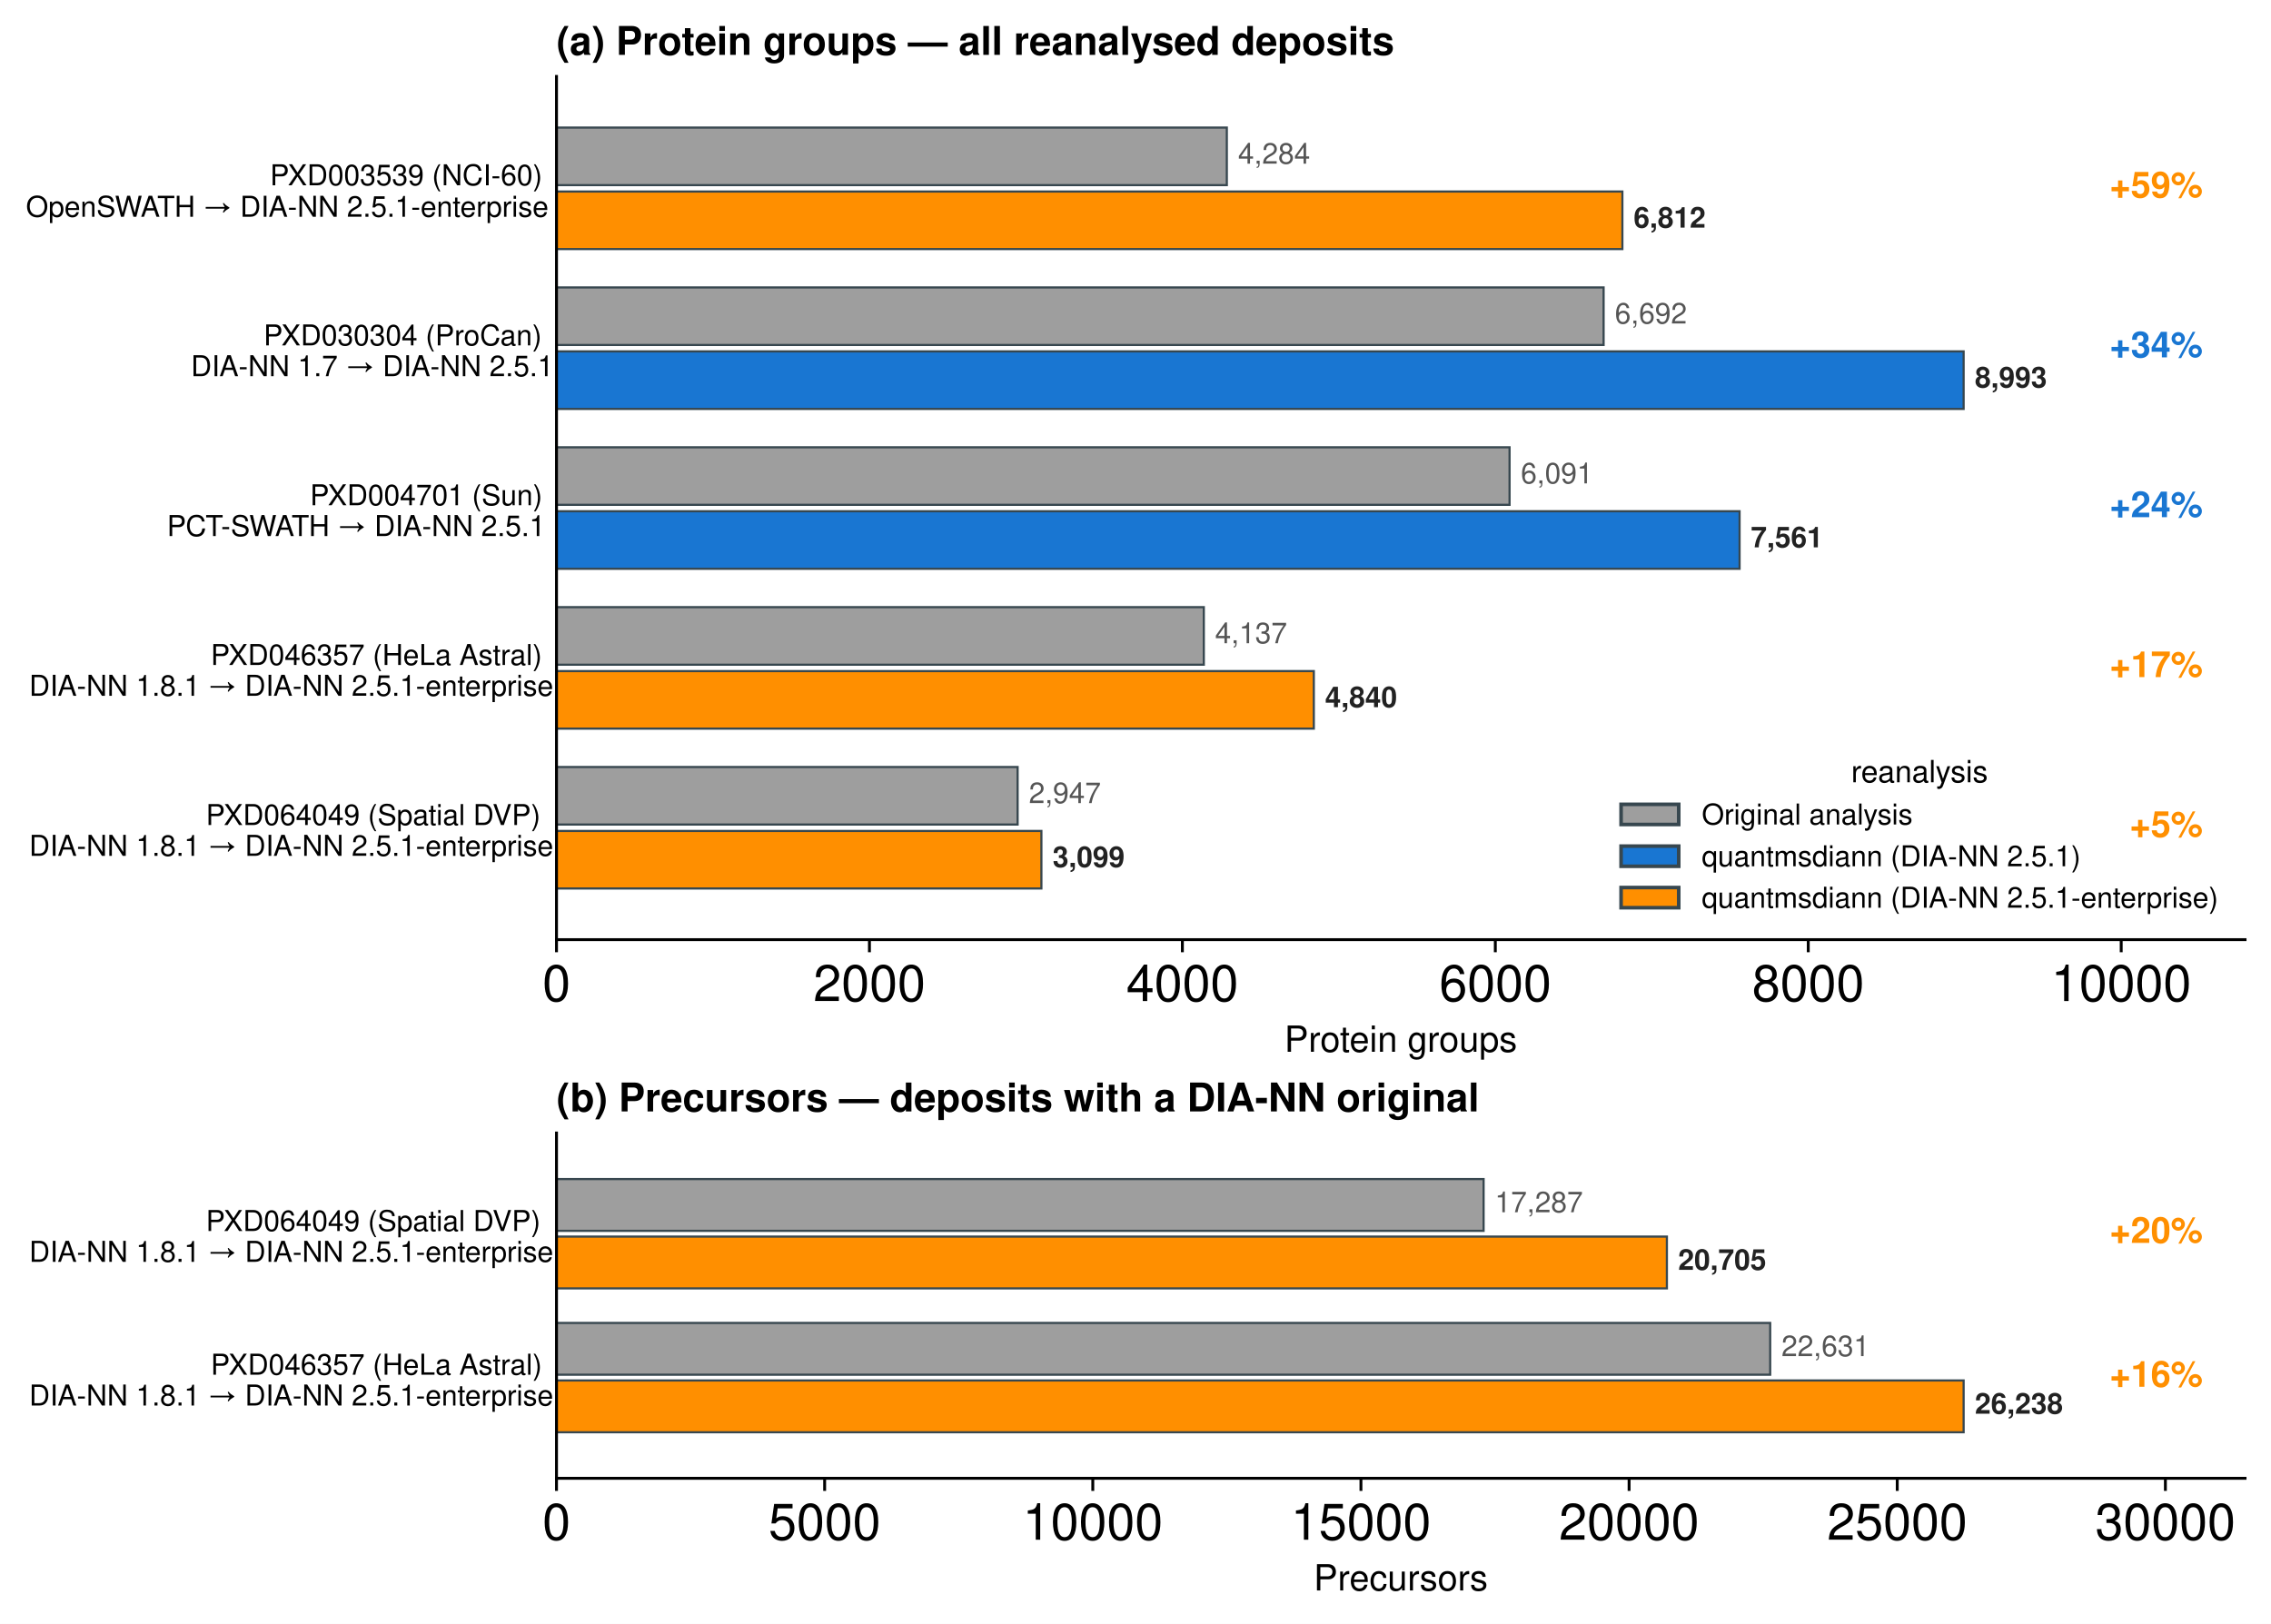
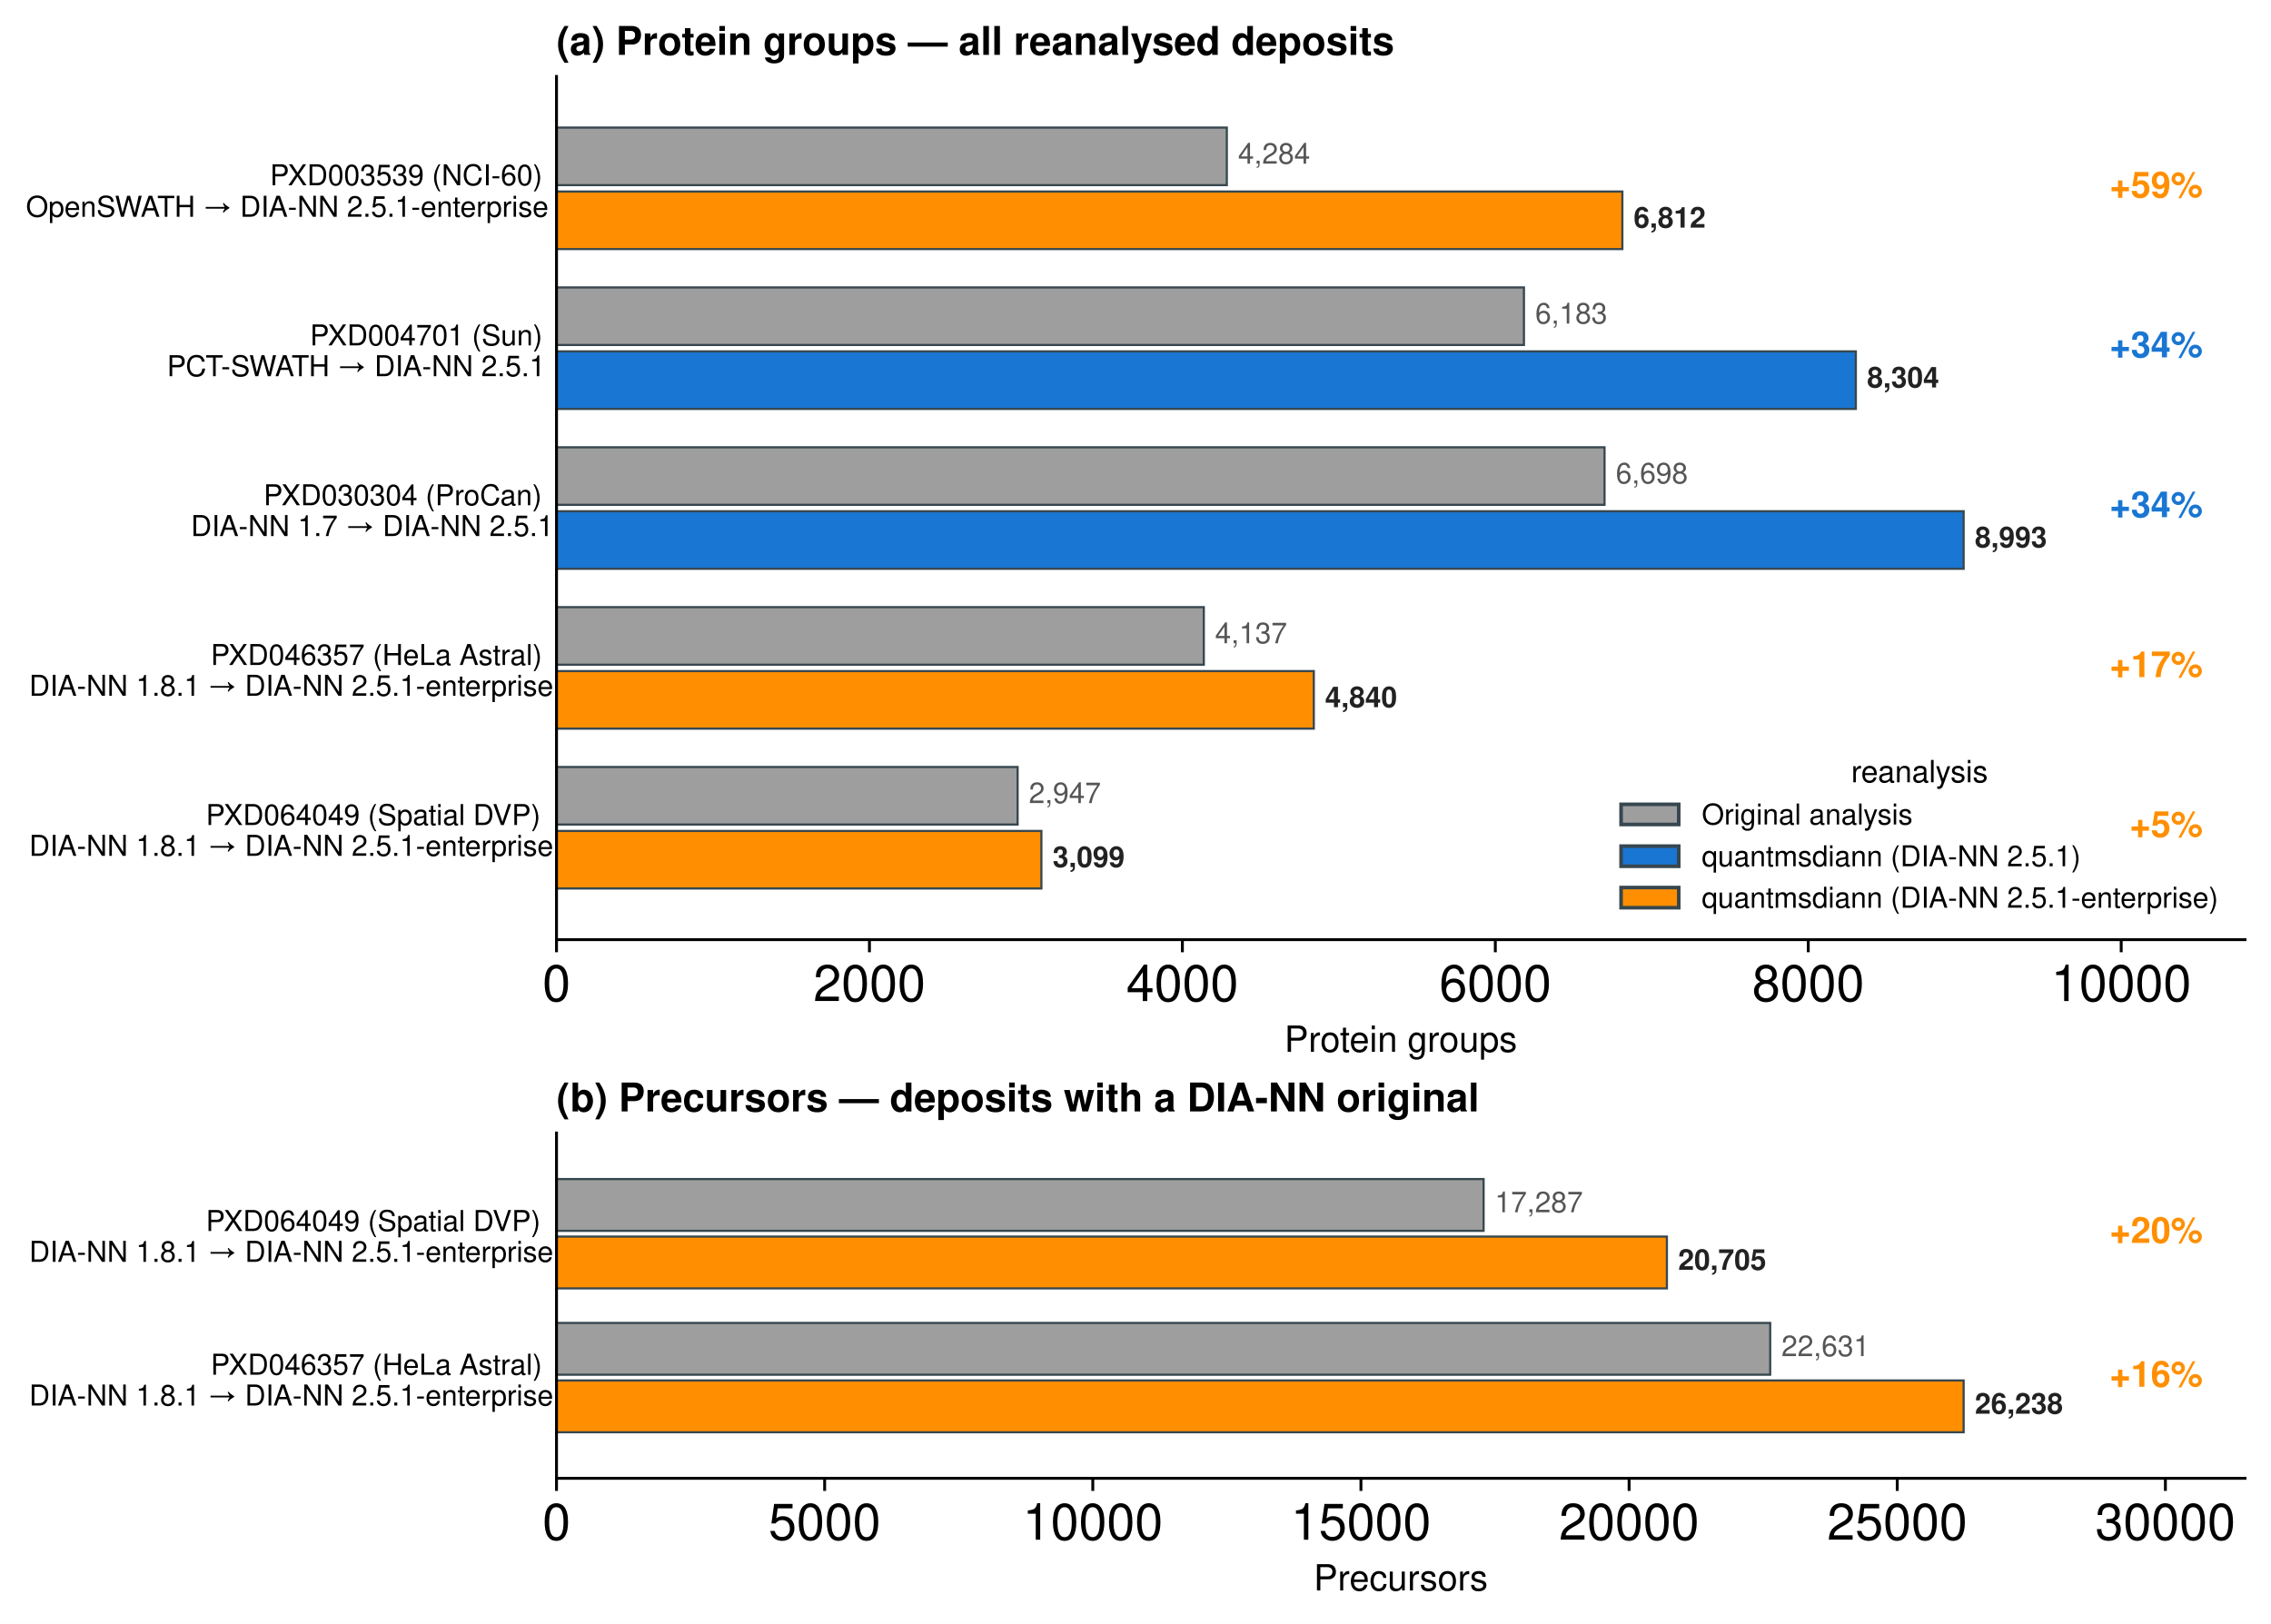
<svg xmlns="http://www.w3.org/2000/svg" xmlns:xlink="http://www.w3.org/1999/xlink" width="630.395pt" height="450.827pt" viewBox="0 0 630.395 450.827" version="1.1">
  <defs>
    <style type="text/css">*{stroke-linejoin: round; stroke-linecap: butt}</style>
  </defs>
  <g id="figure_1">
    <g id="patch_1">
      <path d="M 0 450.827  L 630.395 450.827  L 630.395 0  L 0 0  z " style="fill: #ffffff" />
    </g>
    <g id="axes_1">
      <g id="patch_2">
        <path d="M 154.475 260.868  L 623.195 260.868  L 623.195 21.22  L 154.475 21.22  z " style="fill: #ffffff" />
      </g>
      <g id="matplotlib.axis_1">
        <g id="xtick_1">
          <g id="line2d_1">
            <defs>
-               <path id="m97f3259c94" d="M 0 0  L 0 3.5  " style="stroke: #000000; stroke-width: 0.8" />
+               <path id="m7d3e5db36c" d="M 0 0  L 0 3.5  " style="stroke: #000000; stroke-width: 0.8" />
            </defs>
            <g>
-               <use xlink:href="#m97f3259c94" x="154.475" y="260.868" style="stroke: #000000; stroke-width: 0.8" />
+               <use xlink:href="#m7d3e5db36c" x="154.475" y="260.868" style="stroke: #000000; stroke-width: 0.8" />
            </g>
          </g>
          <g id="text_1">
            <text style="font-size: 14px; font-family: 'Helvetica', 'Arial', 'DejaVu Sans', sans-serif; text-anchor: middle" x="154.475" y="277.911" transform="rotate(-0 154.475 277.9108)">0</text>
          </g>
        </g>
        <g id="xtick_2">
          <g id="line2d_2">
            <g>
-               <use xlink:href="#m97f3259c94" x="241.343" y="260.868" style="stroke: #000000; stroke-width: 0.8" />
+               <use xlink:href="#m7d3e5db36c" x="241.343" y="260.868" style="stroke: #000000; stroke-width: 0.8" />
            </g>
          </g>
          <g id="text_2">
            <text style="font-size: 14px; font-family: 'Helvetica', 'Arial', 'DejaVu Sans', sans-serif; text-anchor: middle" x="241.343" y="277.911" transform="rotate(-0 241.3426 277.9108)">2000</text>
          </g>
        </g>
        <g id="xtick_3">
          <g id="line2d_3">
            <g>
-               <use xlink:href="#m97f3259c94" x="328.21" y="260.868" style="stroke: #000000; stroke-width: 0.8" />
+               <use xlink:href="#m7d3e5db36c" x="328.21" y="260.868" style="stroke: #000000; stroke-width: 0.8" />
            </g>
          </g>
          <g id="text_3">
            <text style="font-size: 14px; font-family: 'Helvetica', 'Arial', 'DejaVu Sans', sans-serif; text-anchor: middle" x="328.21" y="277.911" transform="rotate(-0 328.2101 277.9108)">4000</text>
          </g>
        </g>
        <g id="xtick_4">
          <g id="line2d_4">
            <g>
-               <use xlink:href="#m97f3259c94" x="415.078" y="260.868" style="stroke: #000000; stroke-width: 0.8" />
+               <use xlink:href="#m7d3e5db36c" x="415.078" y="260.868" style="stroke: #000000; stroke-width: 0.8" />
            </g>
          </g>
          <g id="text_4">
            <text style="font-size: 14px; font-family: 'Helvetica', 'Arial', 'DejaVu Sans', sans-serif; text-anchor: middle" x="415.078" y="277.911" transform="rotate(-0 415.0777 277.9108)">6000</text>
          </g>
        </g>
        <g id="xtick_5">
          <g id="line2d_5">
            <g>
-               <use xlink:href="#m97f3259c94" x="501.945" y="260.868" style="stroke: #000000; stroke-width: 0.8" />
+               <use xlink:href="#m7d3e5db36c" x="501.945" y="260.868" style="stroke: #000000; stroke-width: 0.8" />
            </g>
          </g>
          <g id="text_5">
            <text style="font-size: 14px; font-family: 'Helvetica', 'Arial', 'DejaVu Sans', sans-serif; text-anchor: middle" x="501.945" y="277.911" transform="rotate(-0 501.9453 277.9108)">8000</text>
          </g>
        </g>
        <g id="xtick_6">
          <g id="line2d_6">
            <g>
-               <use xlink:href="#m97f3259c94" x="588.813" y="260.868" style="stroke: #000000; stroke-width: 0.8" />
+               <use xlink:href="#m7d3e5db36c" x="588.813" y="260.868" style="stroke: #000000; stroke-width: 0.8" />
            </g>
          </g>
          <g id="text_6">
            <text style="font-size: 14px; font-family: 'Helvetica', 'Arial', 'DejaVu Sans', sans-serif; text-anchor: middle" x="588.813" y="277.911" transform="rotate(-0 588.8128 277.9108)">10000</text>
          </g>
        </g>
        <g id="text_7">
          <text style="font-size: 10px; font-family: 'Helvetica', 'Arial', 'DejaVu Sans', sans-serif; text-anchor: middle" x="388.835" y="292.002" transform="rotate(-0 388.835 292.0023)">Protein groups</text>
        </g>
      </g>
      <g id="matplotlib.axis_2">
        <g id="ytick_1">
          <g id="line2d_7" />
          <g id="text_8">
            <text style="font-size: 8px; font-family: 'Helvetica', 'Arial', 'DejaVu Sans', sans-serif" transform="translate(57.15 229.0468)">PXD064049 (Spatial DVP)</text>
            <text style="font-size: 8px; font-family: 'Helvetica', 'Arial', 'DejaVu Sans', sans-serif" transform="translate(8.0875 237.6008)">DIA-NN 1.8.1 → DIA-NN 2.5.1-enterprise</text>
          </g>
        </g>
        <g id="ytick_2">
          <g id="line2d_8" />
          <g id="text_9">
            <text style="font-size: 8px; font-family: 'Helvetica', 'Arial', 'DejaVu Sans', sans-serif" transform="translate(58.4875 184.6188)">PXD046357 (HeLa Astral)</text>
            <text style="font-size: 8px; font-family: 'Helvetica', 'Arial', 'DejaVu Sans', sans-serif" transform="translate(8.0875 193.1728)">DIA-NN 1.8.1 → DIA-NN 2.5.1-enterprise</text>
          </g>
        </g>
        <g id="ytick_3">
          <g id="line2d_9" />
          <g id="text_10">
-             <text style="font-size: 8px; font-family: 'Helvetica', 'Arial', 'DejaVu Sans', sans-serif" transform="translate(86.04875 140.2707)">PXD004701 (Sun)</text>
-             <text style="font-size: 8px; font-family: 'Helvetica', 'Arial', 'DejaVu Sans', sans-serif" transform="translate(46.34 148.8247)">PCT-SWATH → DIA-NN 2.5.1</text>
+             <text style="font-size: 8px; font-family: 'Helvetica', 'Arial', 'DejaVu Sans', sans-serif" transform="translate(73.15875 140.2707)">PXD030304 (ProCan)</text>
+             <text style="font-size: 8px; font-family: 'Helvetica', 'Arial', 'DejaVu Sans', sans-serif" transform="translate(52.99375 148.8247)">DIA-NN 1.7 → DIA-NN 2.5.1</text>
          </g>
        </g>
        <g id="ytick_4">
          <g id="line2d_10" />
          <g id="text_11">
-             <text style="font-size: 8px; font-family: 'Helvetica', 'Arial', 'DejaVu Sans', sans-serif" transform="translate(73.15875 95.89139)">PXD030304 (ProCan)</text>
-             <text style="font-size: 8px; font-family: 'Helvetica', 'Arial', 'DejaVu Sans', sans-serif" transform="translate(52.99375 104.4454)">DIA-NN 1.7 → DIA-NN 2.5.1</text>
+             <text style="font-size: 8px; font-family: 'Helvetica', 'Arial', 'DejaVu Sans', sans-serif" transform="translate(86.04875 95.89139)">PXD004701 (Sun)</text>
+             <text style="font-size: 8px; font-family: 'Helvetica', 'Arial', 'DejaVu Sans', sans-serif" transform="translate(46.34 104.4454)">PCT-SWATH → DIA-NN 2.5.1</text>
          </g>
        </g>
        <g id="ytick_5">
          <g id="line2d_11" />
          <g id="text_12">
            <text style="font-size: 8px; font-family: 'Helvetica', 'Arial', 'DejaVu Sans', sans-serif" transform="translate(74.94375 51.43395)">PXD003539 (NCI-60)</text>
            <text style="font-size: 8px; font-family: 'Helvetica', 'Arial', 'DejaVu Sans', sans-serif" transform="translate(7.2 60.17545)">OpenSWATH → DIA-NN 2.5.1-enterprise</text>
          </g>
        </g>
      </g>
      <g id="patch_3">
-         <path d="M 154.475 228.915  L 282.474 228.915  L 282.474 212.938  L 154.475 212.938  z " clip-path="url(#pdb7b5ddcca)" style="fill: #9e9e9e; stroke: #37474f; stroke-width: 0.6; stroke-linejoin: miter" />
+         <path d="M 154.475 228.915  L 282.474 228.915  L 282.474 212.938  L 154.475 212.938  z " clip-path="url(#p2331b89770)" style="fill: #9e9e9e; stroke: #37474f; stroke-width: 0.6; stroke-linejoin: miter" />
      </g>
      <g id="patch_4">
-         <path d="M 154.475 246.667  L 289.076 246.667  L 289.076 230.69  L 154.475 230.69  z " clip-path="url(#pdb7b5ddcca)" style="fill: #ff8f00; stroke: #37474f; stroke-width: 0.6; stroke-linejoin: miter" />
+         <path d="M 154.475 246.667  L 289.076 246.667  L 289.076 230.69  L 154.475 230.69  z " clip-path="url(#p2331b89770)" style="fill: #ff8f00; stroke: #37474f; stroke-width: 0.6; stroke-linejoin: miter" />
      </g>
      <g id="patch_5">
-         <path d="M 154.475 184.536  L 334.161 184.536  L 334.161 168.559  L 154.475 168.559  z " clip-path="url(#pdb7b5ddcca)" style="fill: #9e9e9e; stroke: #37474f; stroke-width: 0.6; stroke-linejoin: miter" />
+         <path d="M 154.475 184.536  L 334.161 184.536  L 334.161 168.559  L 154.475 168.559  z " clip-path="url(#p2331b89770)" style="fill: #9e9e9e; stroke: #37474f; stroke-width: 0.6; stroke-linejoin: miter" />
      </g>
      <g id="patch_6">
-         <path d="M 154.475 202.287  L 364.695 202.287  L 364.695 186.311  L 154.475 186.311  z " clip-path="url(#pdb7b5ddcca)" style="fill: #ff8f00; stroke: #37474f; stroke-width: 0.6; stroke-linejoin: miter" />
+         <path d="M 154.475 202.287  L 364.695 202.287  L 364.695 186.311  L 154.475 186.311  z " clip-path="url(#p2331b89770)" style="fill: #ff8f00; stroke: #37474f; stroke-width: 0.6; stroke-linejoin: miter" />
      </g>
      <g id="patch_7">
-         <path d="M 154.475 140.156  L 419.03 140.156  L 419.03 124.18  L 154.475 124.18  z " clip-path="url(#pdb7b5ddcca)" style="fill: #9e9e9e; stroke: #37474f; stroke-width: 0.6; stroke-linejoin: miter" />
+         <path d="M 154.475 140.156  L 445.394 140.156  L 445.394 124.18  L 154.475 124.18  z " clip-path="url(#p2331b89770)" style="fill: #9e9e9e; stroke: #37474f; stroke-width: 0.6; stroke-linejoin: miter" />
      </g>
      <g id="patch_8">
-         <path d="M 154.475 157.908  L 482.878 157.908  L 482.878 141.931  L 154.475 141.931  z " clip-path="url(#pdb7b5ddcca)" style="fill: #1976d2; stroke: #37474f; stroke-width: 0.6; stroke-linejoin: miter" />
+         <path d="M 154.475 157.908  L 545.075 157.908  L 545.075 141.931  L 154.475 141.931  z " clip-path="url(#p2331b89770)" style="fill: #1976d2; stroke: #37474f; stroke-width: 0.6; stroke-linejoin: miter" />
      </g>
      <g id="patch_9">
-         <path d="M 154.475 95.777  L 445.134 95.777  L 445.134 79.8  L 154.475 79.8  z " clip-path="url(#pdb7b5ddcca)" style="fill: #9e9e9e; stroke: #37474f; stroke-width: 0.6; stroke-linejoin: miter" />
+         <path d="M 154.475 95.777  L 423.026 95.777  L 423.026 79.8  L 154.475 79.8  z " clip-path="url(#p2331b89770)" style="fill: #9e9e9e; stroke: #37474f; stroke-width: 0.6; stroke-linejoin: miter" />
      </g>
      <g id="patch_10">
-         <path d="M 154.475 113.529  L 545.075 113.529  L 545.075 97.552  L 154.475 97.552  z " clip-path="url(#pdb7b5ddcca)" style="fill: #1976d2; stroke: #37474f; stroke-width: 0.6; stroke-linejoin: miter" />
+         <path d="M 154.475 113.529  L 515.149 113.529  L 515.149 97.552  L 154.475 97.552  z " clip-path="url(#p2331b89770)" style="fill: #1976d2; stroke: #37474f; stroke-width: 0.6; stroke-linejoin: miter" />
      </g>
      <g id="patch_11">
-         <path d="M 154.475 51.398  L 340.545 51.398  L 340.545 35.421  L 154.475 35.421  z " clip-path="url(#pdb7b5ddcca)" style="fill: #9e9e9e; stroke: #37474f; stroke-width: 0.6; stroke-linejoin: miter" />
+         <path d="M 154.475 51.398  L 340.545 51.398  L 340.545 35.421  L 154.475 35.421  z " clip-path="url(#p2331b89770)" style="fill: #9e9e9e; stroke: #37474f; stroke-width: 0.6; stroke-linejoin: miter" />
      </g>
      <g id="patch_12">
-         <path d="M 154.475 69.149  L 450.346 69.149  L 450.346 53.173  L 154.475 53.173  z " clip-path="url(#pdb7b5ddcca)" style="fill: #ff8f00; stroke: #37474f; stroke-width: 0.6; stroke-linejoin: miter" />
+         <path d="M 154.475 69.149  L 450.346 69.149  L 450.346 53.173  L 154.475 53.173  z " clip-path="url(#p2331b89770)" style="fill: #ff8f00; stroke: #37474f; stroke-width: 0.6; stroke-linejoin: miter" />
      </g>
      <g id="patch_13">
        <path d="M 154.475 260.868  L 154.475 21.22  " style="fill: none; stroke: #000000; stroke-width: 0.8; stroke-linejoin: miter; stroke-linecap: square" />
      </g>
      <g id="patch_14">
        <path d="M 154.475 260.868  L 623.195 260.868  " style="fill: none; stroke: #000000; stroke-width: 0.8; stroke-linejoin: miter; stroke-linecap: square" />
      </g>
      <g id="text_13">
        <text style="font-size: 8px; font-family: 'Helvetica', 'Arial', 'DejaVu Sans', sans-serif; text-anchor: start; fill: #555555" x="285.599" y="222.962" transform="rotate(-0 285.5992 222.9622)">2,947</text>
      </g>
      <g id="text_14">
        <text style="font-weight: 700; font-size: 8px; font-family: 'Helvetica', 'Arial', 'DejaVu Sans', sans-serif; text-anchor: start; fill: #222222" x="292.201" y="240.714" transform="rotate(-0 292.2011 240.7139)">3,099</text>
      </g>
      <g id="text_15">
        <text style="font-weight: 700; font-size: 10px; font-family: 'Helvetica', 'Arial', 'DejaVu Sans', sans-serif; text-anchor: end; fill: #ff8f00" x="611.477" y="232.347" transform="rotate(-0 611.477 232.347)">+5%</text>
      </g>
      <g id="text_16">
        <text style="font-size: 8px; font-family: 'Helvetica', 'Arial', 'DejaVu Sans', sans-serif; text-anchor: start; fill: #555555" x="337.285" y="178.583" transform="rotate(-0 337.2854 178.5829)">4,137</text>
      </g>
      <g id="text_17">
        <text style="font-weight: 700; font-size: 8px; font-family: 'Helvetica', 'Arial', 'DejaVu Sans', sans-serif; text-anchor: start; fill: #222222" x="367.819" y="196.335" transform="rotate(-0 367.8193 196.3346)">4,840</text>
      </g>
      <g id="text_18">
        <text style="font-weight: 700; font-size: 10px; font-family: 'Helvetica', 'Arial', 'DejaVu Sans', sans-serif; text-anchor: end; fill: #ff8f00" x="611.477" y="187.968" transform="rotate(-0 611.477 187.9677)">+17%</text>
      </g>
      <g id="text_19">
-         <text style="font-size: 8px; font-family: 'Helvetica', 'Arial', 'DejaVu Sans', sans-serif; text-anchor: start; fill: #555555" x="422.155" y="134.204" transform="rotate(-0 422.155 134.2036)">6,091</text>
+         <text style="font-size: 8px; font-family: 'Helvetica', 'Arial', 'DejaVu Sans', sans-serif; text-anchor: start; fill: #555555" x="448.519" y="134.204" transform="rotate(-0 448.5193 134.2036)">6,698</text>
      </g>
      <g id="text_20">
-         <text style="font-weight: 700; font-size: 8px; font-family: 'Helvetica', 'Arial', 'DejaVu Sans', sans-serif; text-anchor: start; fill: #222222" x="486.003" y="151.955" transform="rotate(-0 486.0026 151.9553)">7,561</text>
+         <text style="font-weight: 700; font-size: 8px; font-family: 'Helvetica', 'Arial', 'DejaVu Sans', sans-serif; text-anchor: start; fill: #222222" x="548.2" y="151.955" transform="rotate(-0 548.1998 151.9553)">8,993</text>
      </g>
      <g id="text_21">
-         <text style="font-weight: 700; font-size: 10px; font-family: 'Helvetica', 'Arial', 'DejaVu Sans', sans-serif; text-anchor: end; fill: #1976d2" x="611.477" y="143.588" transform="rotate(-0 611.477 143.5884)">+24%</text>
+         <text style="font-weight: 700; font-size: 10px; font-family: 'Helvetica', 'Arial', 'DejaVu Sans', sans-serif; text-anchor: end; fill: #1976d2" x="611.477" y="143.588" transform="rotate(-0 611.477 143.5884)">+34%</text>
      </g>
      <g id="text_22">
-         <text style="font-size: 8px; font-family: 'Helvetica', 'Arial', 'DejaVu Sans', sans-serif; text-anchor: start; fill: #555555" x="448.259" y="89.824" transform="rotate(-0 448.2587 89.82428)">6,692</text>
+         <text style="font-size: 8px; font-family: 'Helvetica', 'Arial', 'DejaVu Sans', sans-serif; text-anchor: start; fill: #555555" x="426.151" y="89.824" transform="rotate(-0 426.1509 89.82428)">6,183</text>
      </g>
      <g id="text_23">
-         <text style="font-weight: 700; font-size: 8px; font-family: 'Helvetica', 'Arial', 'DejaVu Sans', sans-serif; text-anchor: start; fill: #222222" x="548.2" y="107.576" transform="rotate(-0 548.1998 107.576)">8,993</text>
+         <text style="font-weight: 700; font-size: 8px; font-family: 'Helvetica', 'Arial', 'DejaVu Sans', sans-serif; text-anchor: start; fill: #222222" x="518.274" y="107.576" transform="rotate(-0 518.2739 107.576)">8,304</text>
      </g>
      <g id="text_24">
        <text style="font-weight: 700; font-size: 10px; font-family: 'Helvetica', 'Arial', 'DejaVu Sans', sans-serif; text-anchor: end; fill: #1976d2" x="611.477" y="99.209" transform="rotate(-0 611.477 99.20905)">+34%</text>
      </g>
      <g id="text_25">
        <text style="font-size: 8px; font-family: 'Helvetica', 'Arial', 'DejaVu Sans', sans-serif; text-anchor: start; fill: #555555" x="343.67" y="45.445" transform="rotate(-0 343.6701 45.44497)">4,284</text>
      </g>
      <g id="text_26">
        <text style="font-weight: 700; font-size: 8px; font-family: 'Helvetica', 'Arial', 'DejaVu Sans', sans-serif; text-anchor: start; fill: #222222" x="453.471" y="63.197" transform="rotate(-0 453.4707 63.19669)">6,812</text>
      </g>
      <g id="text_27">
        <text style="font-weight: 700; font-size: 10px; font-family: 'Helvetica', 'Arial', 'DejaVu Sans', sans-serif; text-anchor: end; fill: #ff8f00" x="611.477" y="54.83" transform="rotate(-0 611.477 54.82974)">+59%</text>
      </g>
      <g id="text_28">
        <text style="font-weight: 700; font-size: 11px; font-family: 'Helvetica', 'Arial', 'DejaVu Sans', sans-serif; text-anchor: start" x="154.475" y="15.22" transform="rotate(-0 154.475 15.21969)">(a) Protein groups — all reanalysed deposits</text>
      </g>
      <g id="legend_1">
        <g id="text_29">
          <text style="font-size: 8.5px; font-family: 'Helvetica', 'Arial', 'DejaVu Sans', sans-serif; text-anchor: start" x="513.859" y="217.181" transform="rotate(-0 513.8589 217.1808)">reanalysis</text>
        </g>
        <g id="patch_15">
          <path d="M 449.988 228.898  L 465.988 228.898  L 465.988 223.298  L 449.988 223.298  z " style="fill: #9e9e9e; stroke: #37474f; stroke-linejoin: miter" />
        </g>
        <g id="text_30">
          <text style="font-size: 8px; font-family: 'Helvetica', 'Arial', 'DejaVu Sans', sans-serif; text-anchor: start" x="472.387" y="228.898" transform="rotate(-0 472.3875 228.898)">Original analysis</text>
        </g>
        <g id="patch_16">
          <path d="M 449.988 240.5  L 465.988 240.5  L 465.988 234.9  L 449.988 234.9  z " style="fill: #1976d2; stroke: #37474f; stroke-linejoin: miter" />
        </g>
        <g id="text_31">
          <text style="font-size: 8px; font-family: 'Helvetica', 'Arial', 'DejaVu Sans', sans-serif; text-anchor: start" x="472.387" y="240.5" transform="rotate(-0 472.3875 240.5005)">quantmsdiann (DIA-NN 2.5.1)</text>
        </g>
        <g id="patch_17">
          <path d="M 449.988 252  L 465.988 252  L 465.988 246.4  L 449.988 246.4  z " style="fill: #ff8f00; stroke: #37474f; stroke-linejoin: miter" />
        </g>
        <g id="text_32">
          <text style="font-size: 8px; font-family: 'Helvetica', 'Arial', 'DejaVu Sans', sans-serif; text-anchor: start" x="472.387" y="252" transform="rotate(-0 472.3875 252.0005)">quantmsdiann (DIA-NN 2.5.1-enterprise)</text>
        </g>
      </g>
    </g>
    <g id="axes_2">
      <g id="patch_18">
        <path d="M 154.475 410.408  L 623.195 410.408  L 623.195 314.549  L 154.475 314.549  z " style="fill: #ffffff" />
      </g>
      <g id="matplotlib.axis_3">
        <g id="xtick_7">
          <g id="line2d_12">
            <g>
-               <use xlink:href="#m97f3259c94" x="154.475" y="410.408" style="stroke: #000000; stroke-width: 0.8" />
+               <use xlink:href="#m7d3e5db36c" x="154.475" y="410.408" style="stroke: #000000; stroke-width: 0.8" />
            </g>
          </g>
          <g id="text_33">
            <text style="font-size: 14px; font-family: 'Helvetica', 'Arial', 'DejaVu Sans', sans-serif; text-anchor: middle" x="154.475" y="427.451" transform="rotate(-0 154.475 427.4513)">0</text>
          </g>
        </g>
        <g id="xtick_8">
          <g id="line2d_13">
            <g>
-               <use xlink:href="#m97f3259c94" x="228.909" y="410.408" style="stroke: #000000; stroke-width: 0.8" />
+               <use xlink:href="#m7d3e5db36c" x="228.909" y="410.408" style="stroke: #000000; stroke-width: 0.8" />
            </g>
          </g>
          <g id="text_34">
            <text style="font-size: 14px; font-family: 'Helvetica', 'Arial', 'DejaVu Sans', sans-serif; text-anchor: middle" x="228.909" y="427.451" transform="rotate(-0 228.909 427.4513)">5000</text>
          </g>
        </g>
        <g id="xtick_9">
          <g id="line2d_14">
            <g>
-               <use xlink:href="#m97f3259c94" x="303.343" y="410.408" style="stroke: #000000; stroke-width: 0.8" />
+               <use xlink:href="#m7d3e5db36c" x="303.343" y="410.408" style="stroke: #000000; stroke-width: 0.8" />
            </g>
          </g>
          <g id="text_35">
            <text style="font-size: 14px; font-family: 'Helvetica', 'Arial', 'DejaVu Sans', sans-serif; text-anchor: middle" x="303.343" y="427.451" transform="rotate(-0 303.3431 427.4513)">10000</text>
          </g>
        </g>
        <g id="xtick_10">
          <g id="line2d_15">
            <g>
-               <use xlink:href="#m97f3259c94" x="377.777" y="410.408" style="stroke: #000000; stroke-width: 0.8" />
+               <use xlink:href="#m7d3e5db36c" x="377.777" y="410.408" style="stroke: #000000; stroke-width: 0.8" />
            </g>
          </g>
          <g id="text_36">
            <text style="font-size: 14px; font-family: 'Helvetica', 'Arial', 'DejaVu Sans', sans-serif; text-anchor: middle" x="377.777" y="427.451" transform="rotate(-0 377.7771 427.4513)">15000</text>
          </g>
        </g>
        <g id="xtick_11">
          <g id="line2d_16">
            <g>
-               <use xlink:href="#m97f3259c94" x="452.211" y="410.408" style="stroke: #000000; stroke-width: 0.8" />
+               <use xlink:href="#m7d3e5db36c" x="452.211" y="410.408" style="stroke: #000000; stroke-width: 0.8" />
            </g>
          </g>
          <g id="text_37">
            <text style="font-size: 14px; font-family: 'Helvetica', 'Arial', 'DejaVu Sans', sans-serif; text-anchor: middle" x="452.211" y="427.451" transform="rotate(-0 452.2111 427.4513)">20000</text>
          </g>
        </g>
        <g id="xtick_12">
          <g id="line2d_17">
            <g>
-               <use xlink:href="#m97f3259c94" x="526.645" y="410.408" style="stroke: #000000; stroke-width: 0.8" />
+               <use xlink:href="#m7d3e5db36c" x="526.645" y="410.408" style="stroke: #000000; stroke-width: 0.8" />
            </g>
          </g>
          <g id="text_38">
            <text style="font-size: 14px; font-family: 'Helvetica', 'Arial', 'DejaVu Sans', sans-serif; text-anchor: middle" x="526.645" y="427.451" transform="rotate(-0 526.6451 427.4513)">25000</text>
          </g>
        </g>
        <g id="xtick_13">
          <g id="line2d_18">
            <g>
-               <use xlink:href="#m97f3259c94" x="601.079" y="410.408" style="stroke: #000000; stroke-width: 0.8" />
+               <use xlink:href="#m7d3e5db36c" x="601.079" y="410.408" style="stroke: #000000; stroke-width: 0.8" />
            </g>
          </g>
          <g id="text_39">
            <text style="font-size: 14px; font-family: 'Helvetica', 'Arial', 'DejaVu Sans', sans-serif; text-anchor: middle" x="601.079" y="427.451" transform="rotate(-0 601.0792 427.4513)">30000</text>
          </g>
        </g>
        <g id="text_40">
          <text style="font-size: 10px; font-family: 'Helvetica', 'Arial', 'DejaVu Sans', sans-serif; text-anchor: middle" x="388.835" y="441.543" transform="rotate(-0 388.835 441.5429)">Precursors</text>
        </g>
      </g>
      <g id="matplotlib.axis_4">
        <g id="ytick_6">
          <g id="line2d_19" />
          <g id="text_41">
            <text style="font-size: 8px; font-family: 'Helvetica', 'Arial', 'DejaVu Sans', sans-serif" transform="translate(58.4875 381.6451)">PXD046357 (HeLa Astral)</text>
            <text style="font-size: 8px; font-family: 'Helvetica', 'Arial', 'DejaVu Sans', sans-serif" transform="translate(8.0875 390.1991)">DIA-NN 1.8.1 → DIA-NN 2.5.1-enterprise</text>
          </g>
        </g>
        <g id="ytick_7">
          <g id="line2d_20" />
          <g id="text_42">
            <text style="font-size: 8px; font-family: 'Helvetica', 'Arial', 'DejaVu Sans', sans-serif" transform="translate(57.15 341.7525)">PXD064049 (Spatial DVP)</text>
            <text style="font-size: 8px; font-family: 'Helvetica', 'Arial', 'DejaVu Sans', sans-serif" transform="translate(8.0875 350.3065)">DIA-NN 1.8.1 → DIA-NN 2.5.1-enterprise</text>
          </g>
        </g>
      </g>
      <g id="patch_19">
-         <path d="M 154.475 381.651  L 491.378 381.651  L 491.378 367.272  L 154.475 367.272  z " clip-path="url(#p7676b4a82d)" style="fill: #9e9e9e; stroke: #37474f; stroke-width: 0.6; stroke-linejoin: miter" />
+         <path d="M 154.475 381.651  L 491.378 381.651  L 491.378 367.272  L 154.475 367.272  z " clip-path="url(#peea47a6c3e)" style="fill: #9e9e9e; stroke: #37474f; stroke-width: 0.6; stroke-linejoin: miter" />
      </g>
      <g id="patch_20">
-         <path d="M 154.475 397.627  L 545.075 397.627  L 545.075 383.248  L 154.475 383.248  z " clip-path="url(#p7676b4a82d)" style="fill: #ff8f00; stroke: #37474f; stroke-width: 0.6; stroke-linejoin: miter" />
+         <path d="M 154.475 397.627  L 545.075 397.627  L 545.075 383.248  L 154.475 383.248  z " clip-path="url(#peea47a6c3e)" style="fill: #ff8f00; stroke: #37474f; stroke-width: 0.6; stroke-linejoin: miter" />
      </g>
      <g id="patch_21">
-         <path d="M 154.475 341.709  L 411.823 341.709  L 411.823 327.33  L 154.475 327.33  z " clip-path="url(#p7676b4a82d)" style="fill: #9e9e9e; stroke: #37474f; stroke-width: 0.6; stroke-linejoin: miter" />
+         <path d="M 154.475 341.709  L 411.823 341.709  L 411.823 327.33  L 154.475 327.33  z " clip-path="url(#peea47a6c3e)" style="fill: #9e9e9e; stroke: #37474f; stroke-width: 0.6; stroke-linejoin: miter" />
      </g>
      <g id="patch_22">
-         <path d="M 154.475 357.686  L 462.706 357.686  L 462.706 343.307  L 154.475 343.307  z " clip-path="url(#p7676b4a82d)" style="fill: #ff8f00; stroke: #37474f; stroke-width: 0.6; stroke-linejoin: miter" />
+         <path d="M 154.475 357.686  L 462.706 357.686  L 462.706 343.307  L 154.475 343.307  z " clip-path="url(#peea47a6c3e)" style="fill: #ff8f00; stroke: #37474f; stroke-width: 0.6; stroke-linejoin: miter" />
      </g>
      <g id="patch_23">
        <path d="M 154.475 410.408  L 154.475 314.549  " style="fill: none; stroke: #000000; stroke-width: 0.8; stroke-linejoin: miter; stroke-linecap: square" />
      </g>
      <g id="patch_24">
        <path d="M 154.475 410.408  L 623.195 410.408  " style="fill: none; stroke: #000000; stroke-width: 0.8; stroke-linejoin: miter; stroke-linecap: square" />
      </g>
      <g id="text_43">
        <text style="font-size: 8px; font-family: 'Helvetica', 'Arial', 'DejaVu Sans', sans-serif; text-anchor: start; fill: #555555" x="494.503" y="376.497" transform="rotate(-0 494.5031 376.4969)">22,631</text>
      </g>
      <g id="text_44">
        <text style="font-weight: 700; font-size: 8px; font-family: 'Helvetica', 'Arial', 'DejaVu Sans', sans-serif; text-anchor: start; fill: #222222" x="548.2" y="392.473" transform="rotate(-0 548.1998 392.4734)">26,238</text>
      </g>
      <g id="text_45">
        <text style="font-weight: 700; font-size: 10px; font-family: 'Helvetica', 'Arial', 'DejaVu Sans', sans-serif; text-anchor: end; fill: #ff8f00" x="611.477" y="384.994" transform="rotate(-0 611.477 384.9941)">+16%</text>
      </g>
      <g id="text_46">
        <text style="font-size: 8px; font-family: 'Helvetica', 'Arial', 'DejaVu Sans', sans-serif; text-anchor: start; fill: #555555" x="414.948" y="336.555" transform="rotate(-0 414.948 336.5555)">17,287</text>
      </g>
      <g id="text_47">
        <text style="font-weight: 700; font-size: 8px; font-family: 'Helvetica', 'Arial', 'DejaVu Sans', sans-serif; text-anchor: start; fill: #222222" x="465.831" y="352.532" transform="rotate(-0 465.8311 352.532)">20,705</text>
      </g>
      <g id="text_48">
        <text style="font-weight: 700; font-size: 10px; font-family: 'Helvetica', 'Arial', 'DejaVu Sans', sans-serif; text-anchor: end; fill: #ff8f00" x="611.477" y="345.053" transform="rotate(-0 611.477 345.0527)">+20%</text>
      </g>
      <g id="text_49">
        <text style="font-weight: 700; font-size: 11px; font-family: 'Helvetica', 'Arial', 'DejaVu Sans', sans-serif; text-anchor: start" x="154.475" y="308.549" transform="rotate(-0 154.475 308.5492)">(b) Precursors — deposits with a DIA-NN original</text>
      </g>
    </g>
  </g>
  <defs>
-     <clipPath id="pdb7b5ddcca">
+     <clipPath id="p2331b89770">
      <rect x="154.475" y="21.22" width="468.72" height="239.648" />
    </clipPath>
-     <clipPath id="p7676b4a82d">
+     <clipPath id="peea47a6c3e">
      <rect x="154.475" y="314.549" width="468.72" height="95.859" />
    </clipPath>
  </defs>
</svg>
